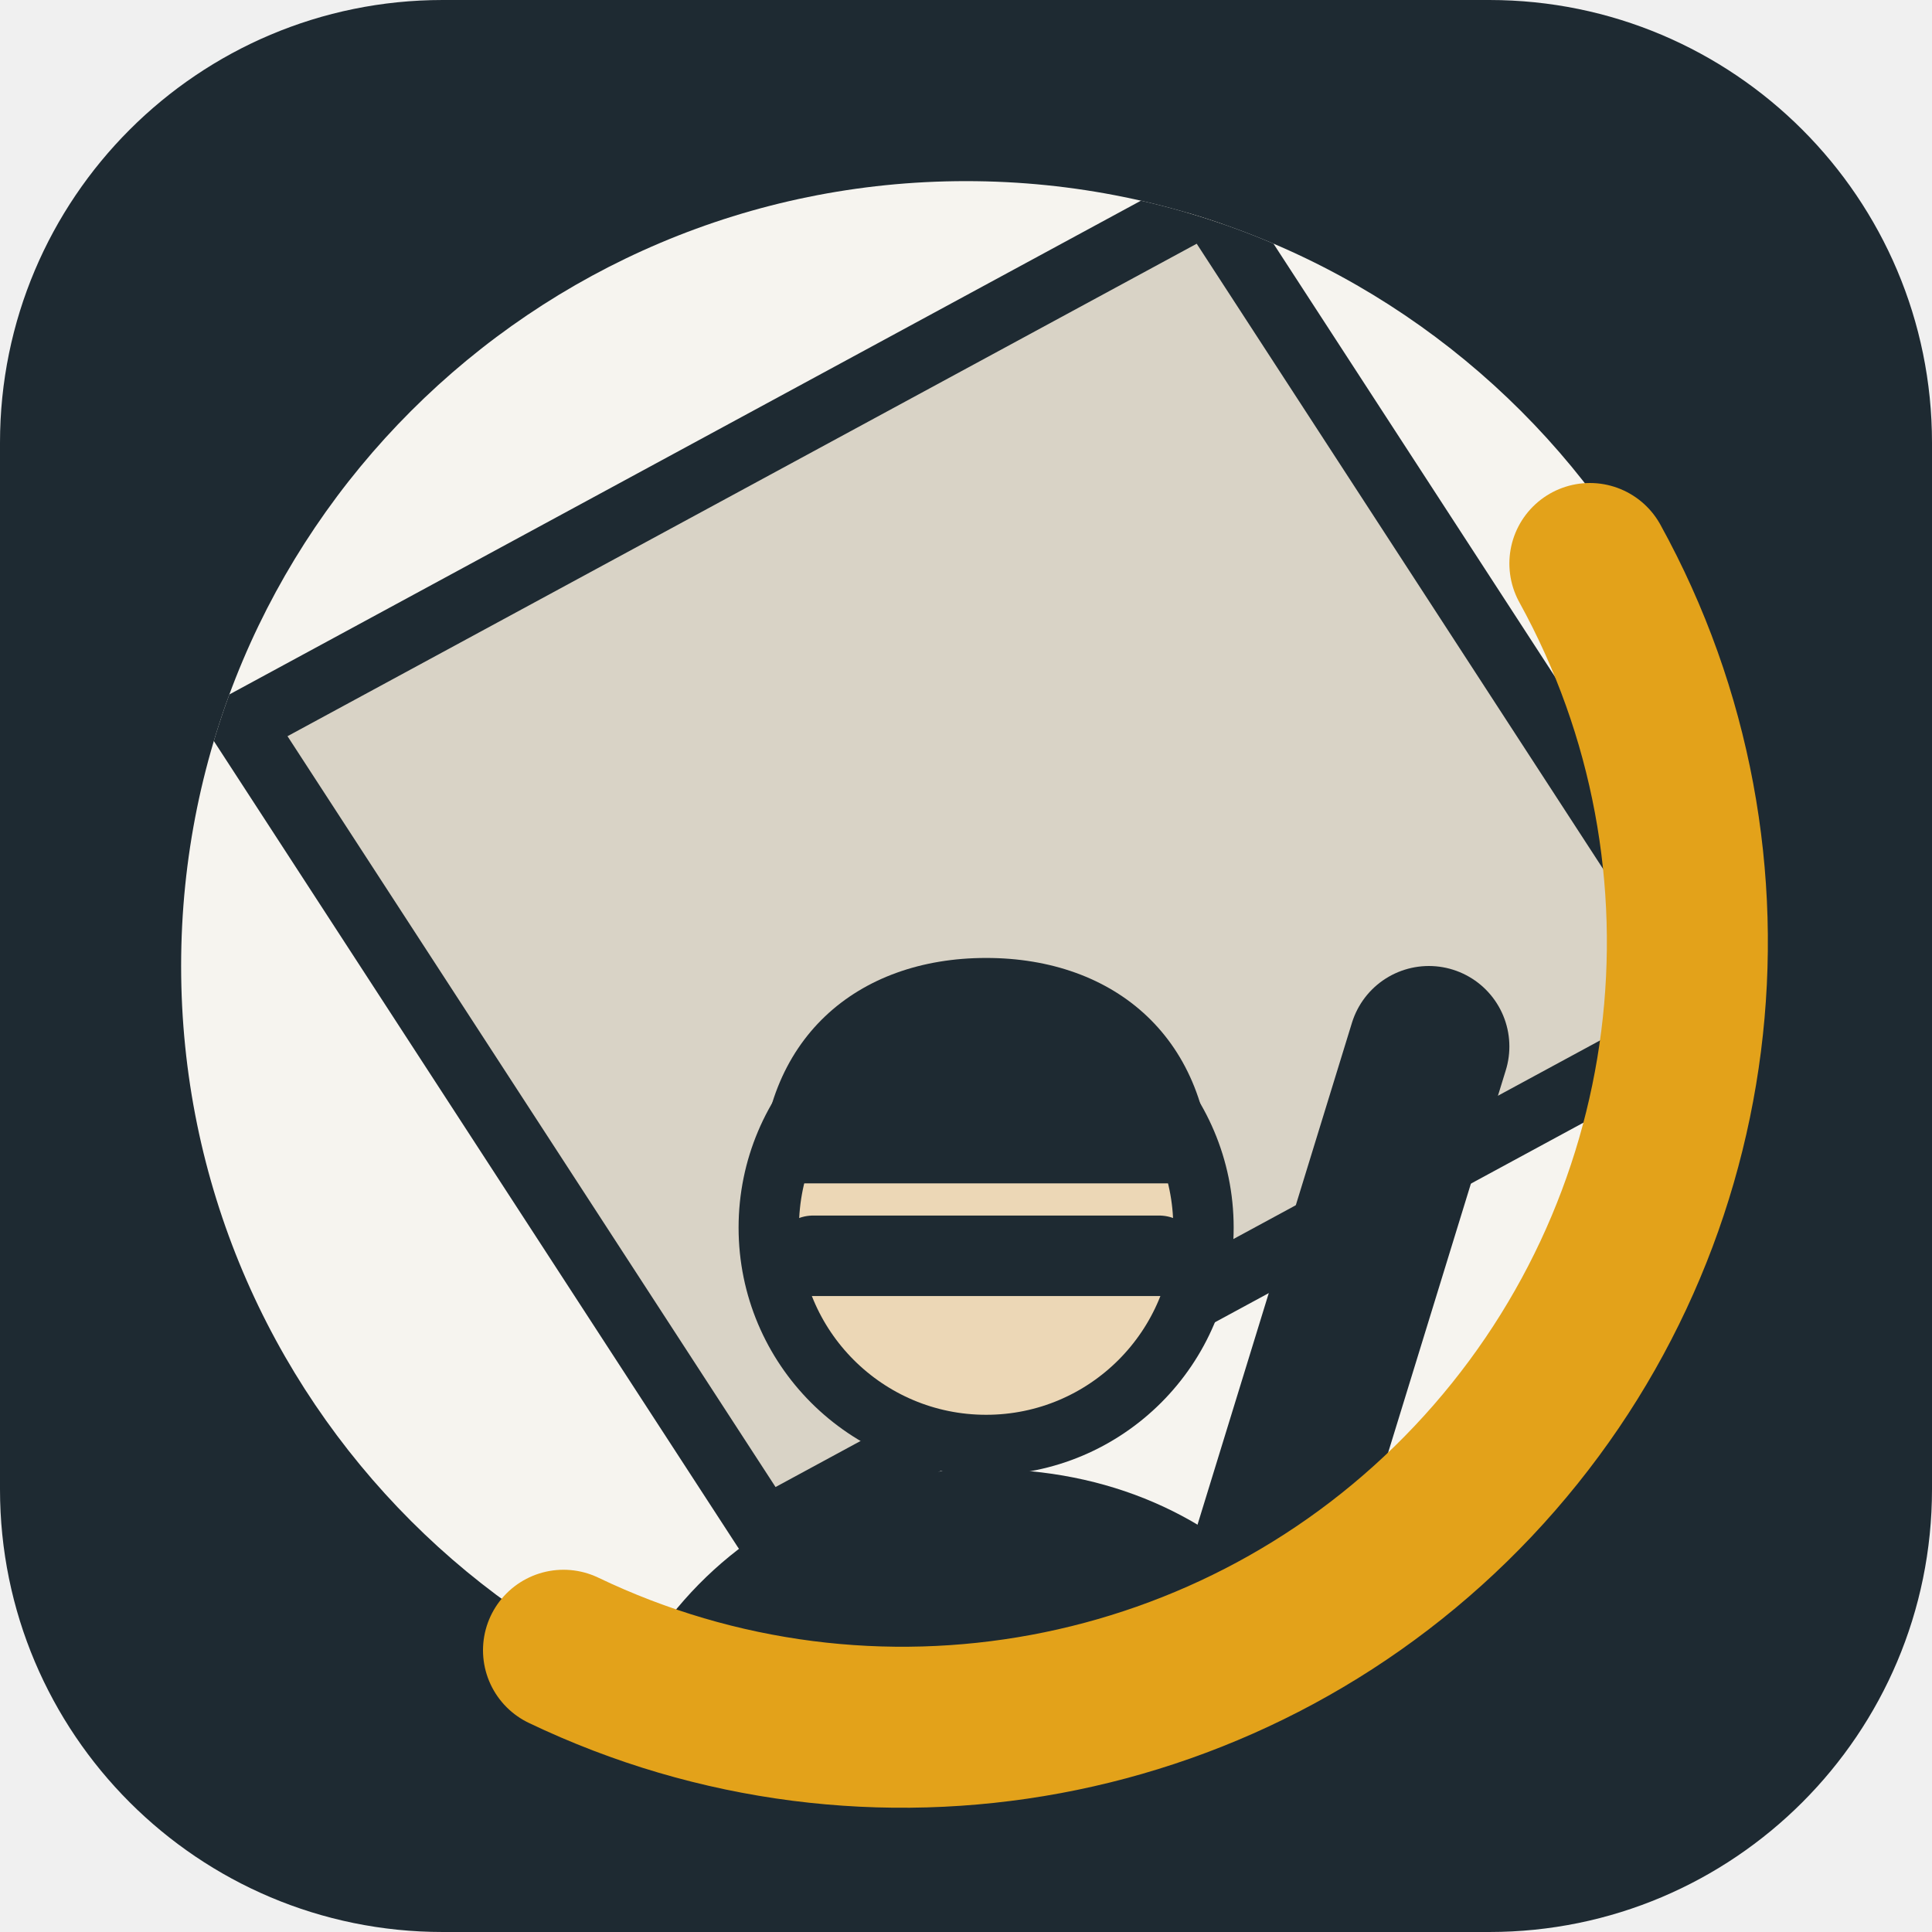
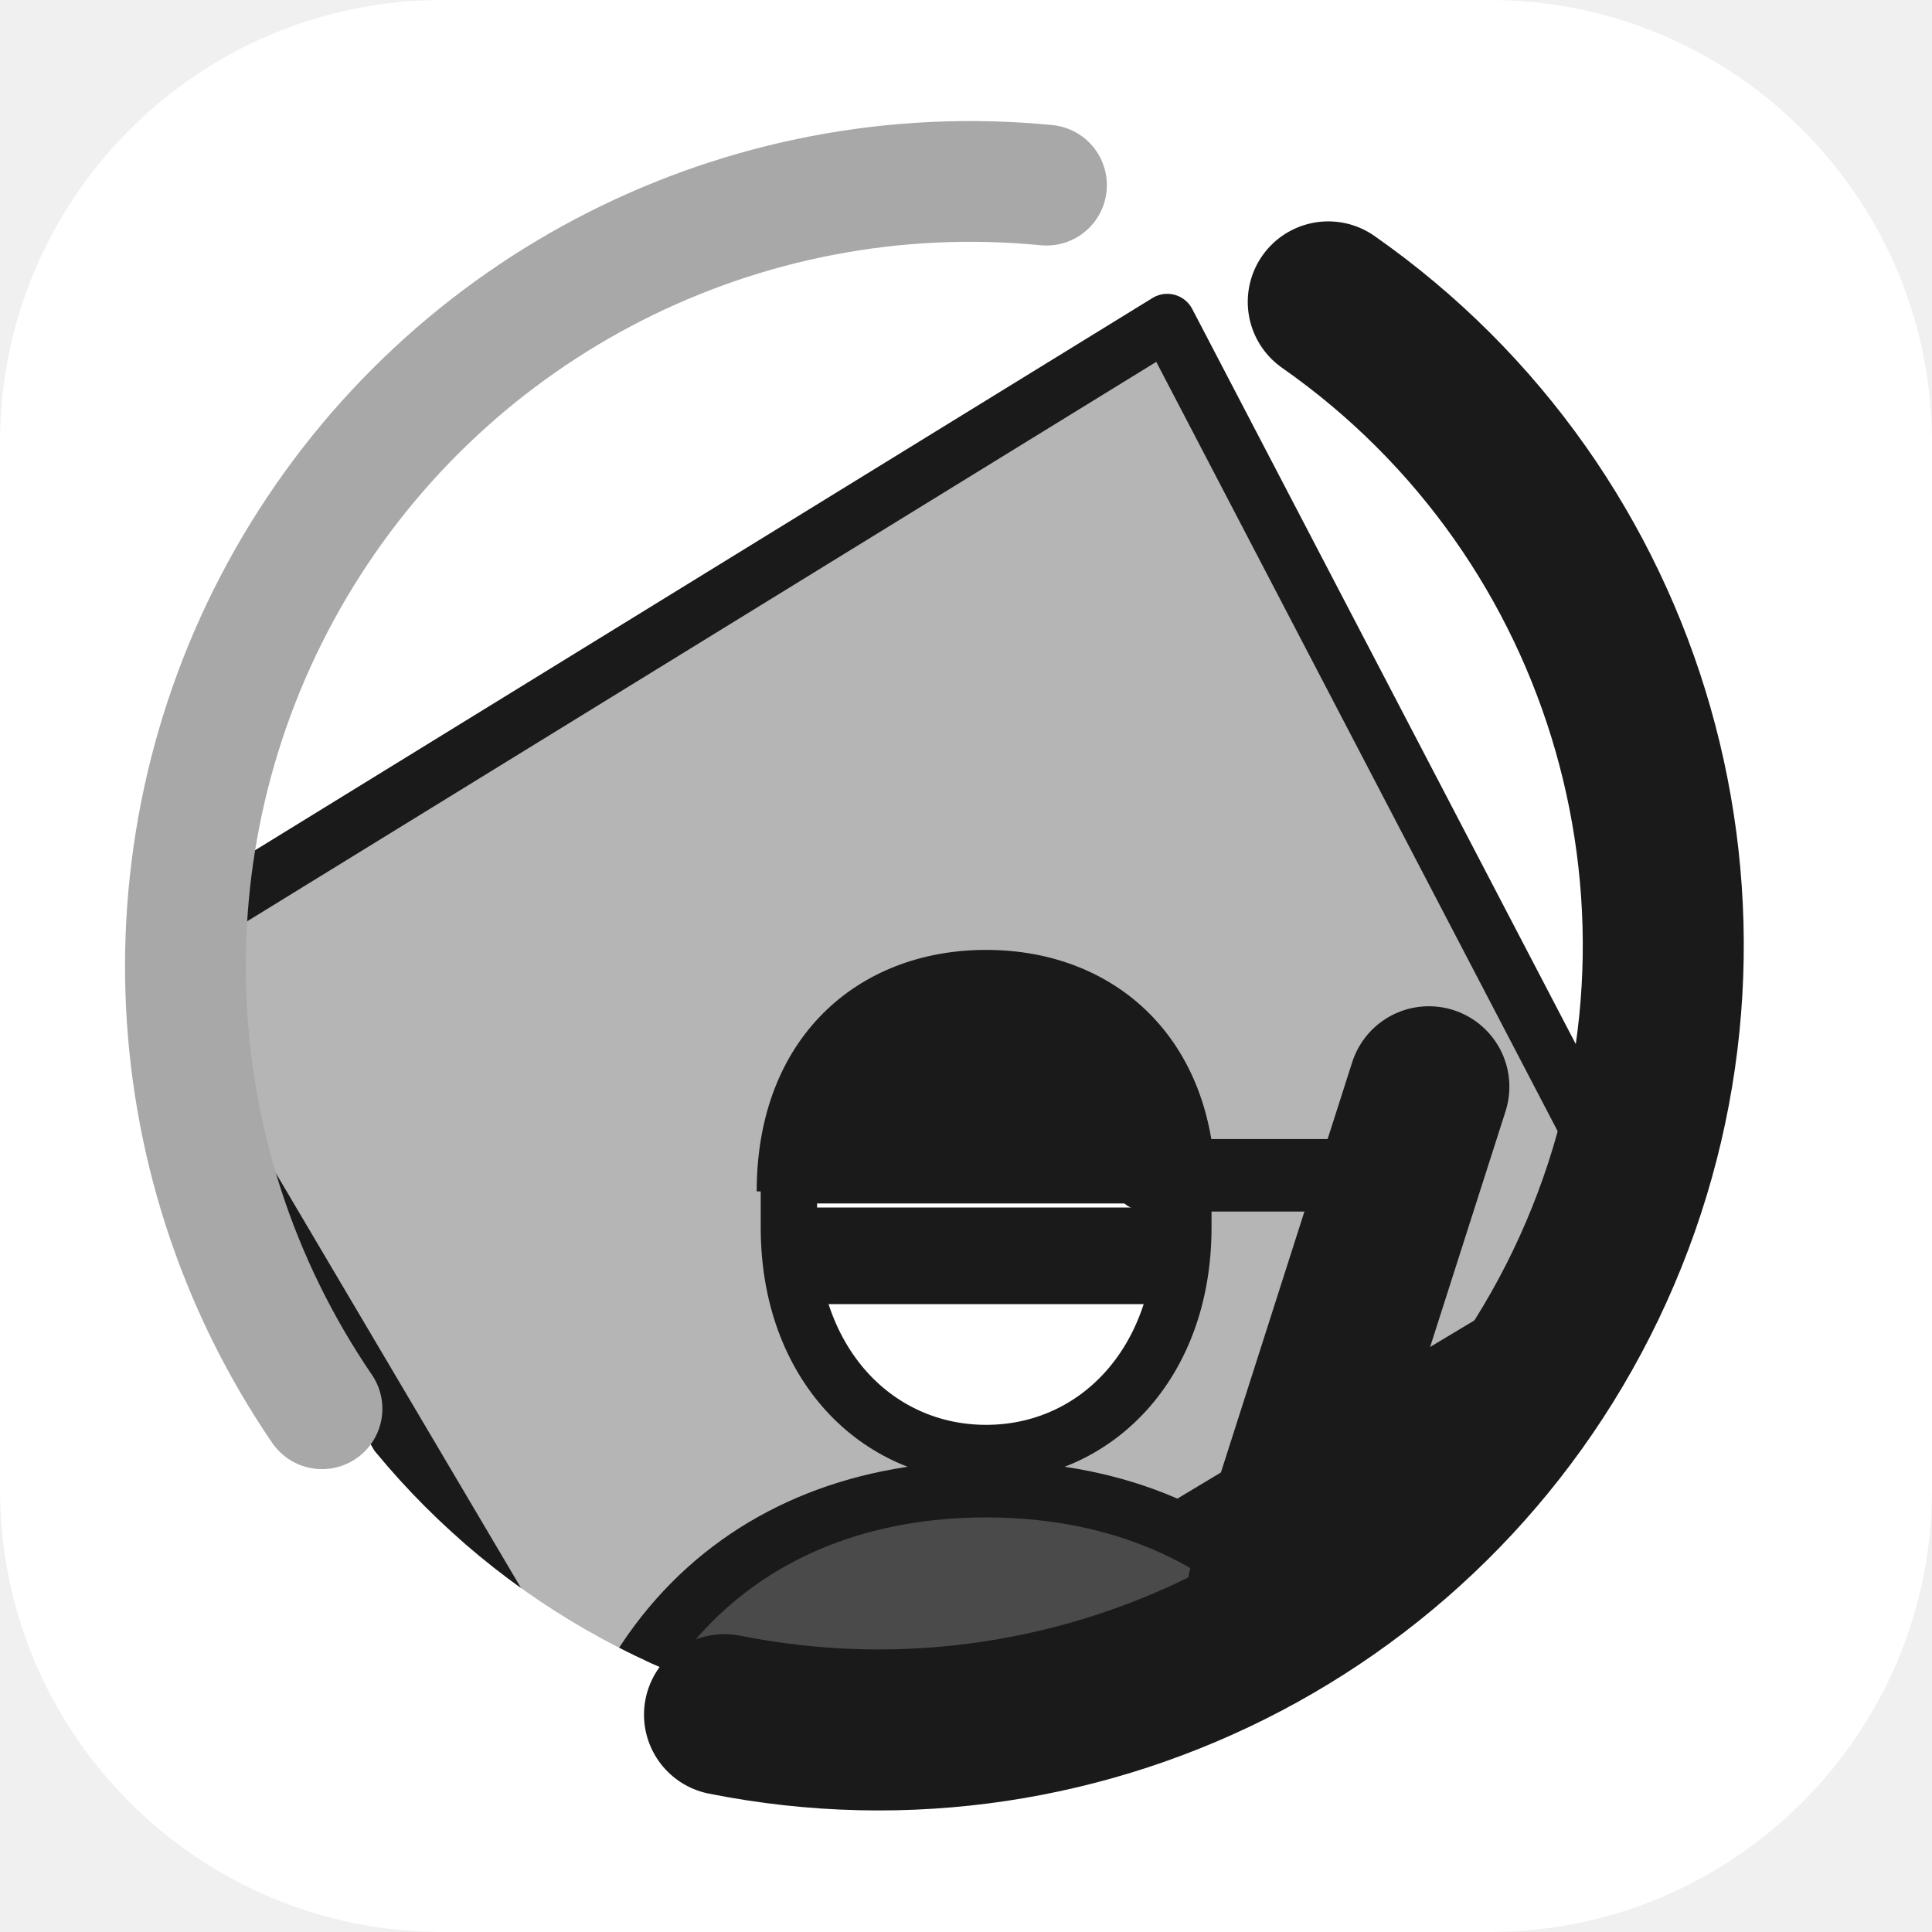
<svg xmlns="http://www.w3.org/2000/svg" viewBox="0 0 48 48" width="48" height="48">
  <defs>
    <clipPath id="c">
-       <circle cx="24" cy="24" r="19.5" />
+       <circle cx="24" cy="24" r="19" />
    </clipPath>
  </defs>
-   <rect width="48" height="48" rx="11" fill="#1e2a32" />
-   <circle cx="24" cy="24" r="19.5" fill="#f6f4ef" />
+   <rect width="48" height="48" rx="11" fill="#fff" />
+   <circle cx="24" cy="24" r="19" fill="#fff" />
  <g clip-path="url(#c)">
-     <path d="M6 18 30 5 43 25 19 38Z" fill="#d9d3c6" stroke="#1e2a32" stroke-width="1.6" stroke-linejoin="round" />
-     <path d="M14 49c0-8 4.5-12.5 10.5-12.5S35 41 35 49z" fill="#1e2a32" />
-     <path d="M31.5 39 35.5 26" stroke="#1e2a32" stroke-width="4" stroke-linecap="round" />
-     <circle cx="24.5" cy="30.5" r="5.4" fill="#ecd7b6" stroke="#1e2a32" stroke-width="1.5" />
-     <path d="M18.9 29.4c0-3.6 2.4-5.6 5.6-5.6s5.6 2 5.6 5.6z" fill="#1e2a32" />
-     <path d="M20.2 31.2h8.6" stroke="#1e2a32" stroke-width="2" stroke-linecap="round" />
+     <path d="M3 24 29 8 41 31 16 46Z" fill="#b5b5b5" stroke="#1a1a1a" stroke-width="1.4" stroke-linejoin="round" />
+     <path d="M14 49c0-8 4.5-12 10.5-12S35 41 35 49z" fill="#4a4a4a" stroke="#1a1a1a" stroke-width="1.4" />
+     <path d="M31.5 39.5 35.5 27" stroke="#1a1a1a" stroke-width="4" stroke-linecap="round" />
+     <path d="M19.6 30.5c0 3.4 2.2 5.6 4.9 5.6s4.9-2.2 4.9-5.6v-1.3h-9.8z" fill="#fff" stroke="#1a1a1a" stroke-width="1.4" />
+     <path d="M18.8 29.6c0-3.8 2.5-6 5.7-6s5.7 2.2 5.7 6z" fill="#1a1a1a" />
+     <path d="M28.5 29.2h4.5" stroke="#1a1a1a" stroke-width="1.8" stroke-linecap="round" />
+     <path d="M20.2 31.2h8.6" stroke="#1a1a1a" stroke-width="2.4" stroke-linecap="round" />
  </g>
-   <path d="M39.5 14A19.5 19.5 0 0 1 14 41" fill="none" stroke="#e3a21a" stroke-width="4" stroke-linecap="round" />
+   <path d="M33 7.5A19.5 19.5 0 0 1 18 42.6" fill="none" stroke="#1a1a1a" stroke-width="4" stroke-linecap="round" />
+   <path d="M8 35A19.5 19.5 0 0 1 26 4.6" fill="none" stroke="#a8a8a8" stroke-width="3" stroke-linecap="round" />
</svg>
